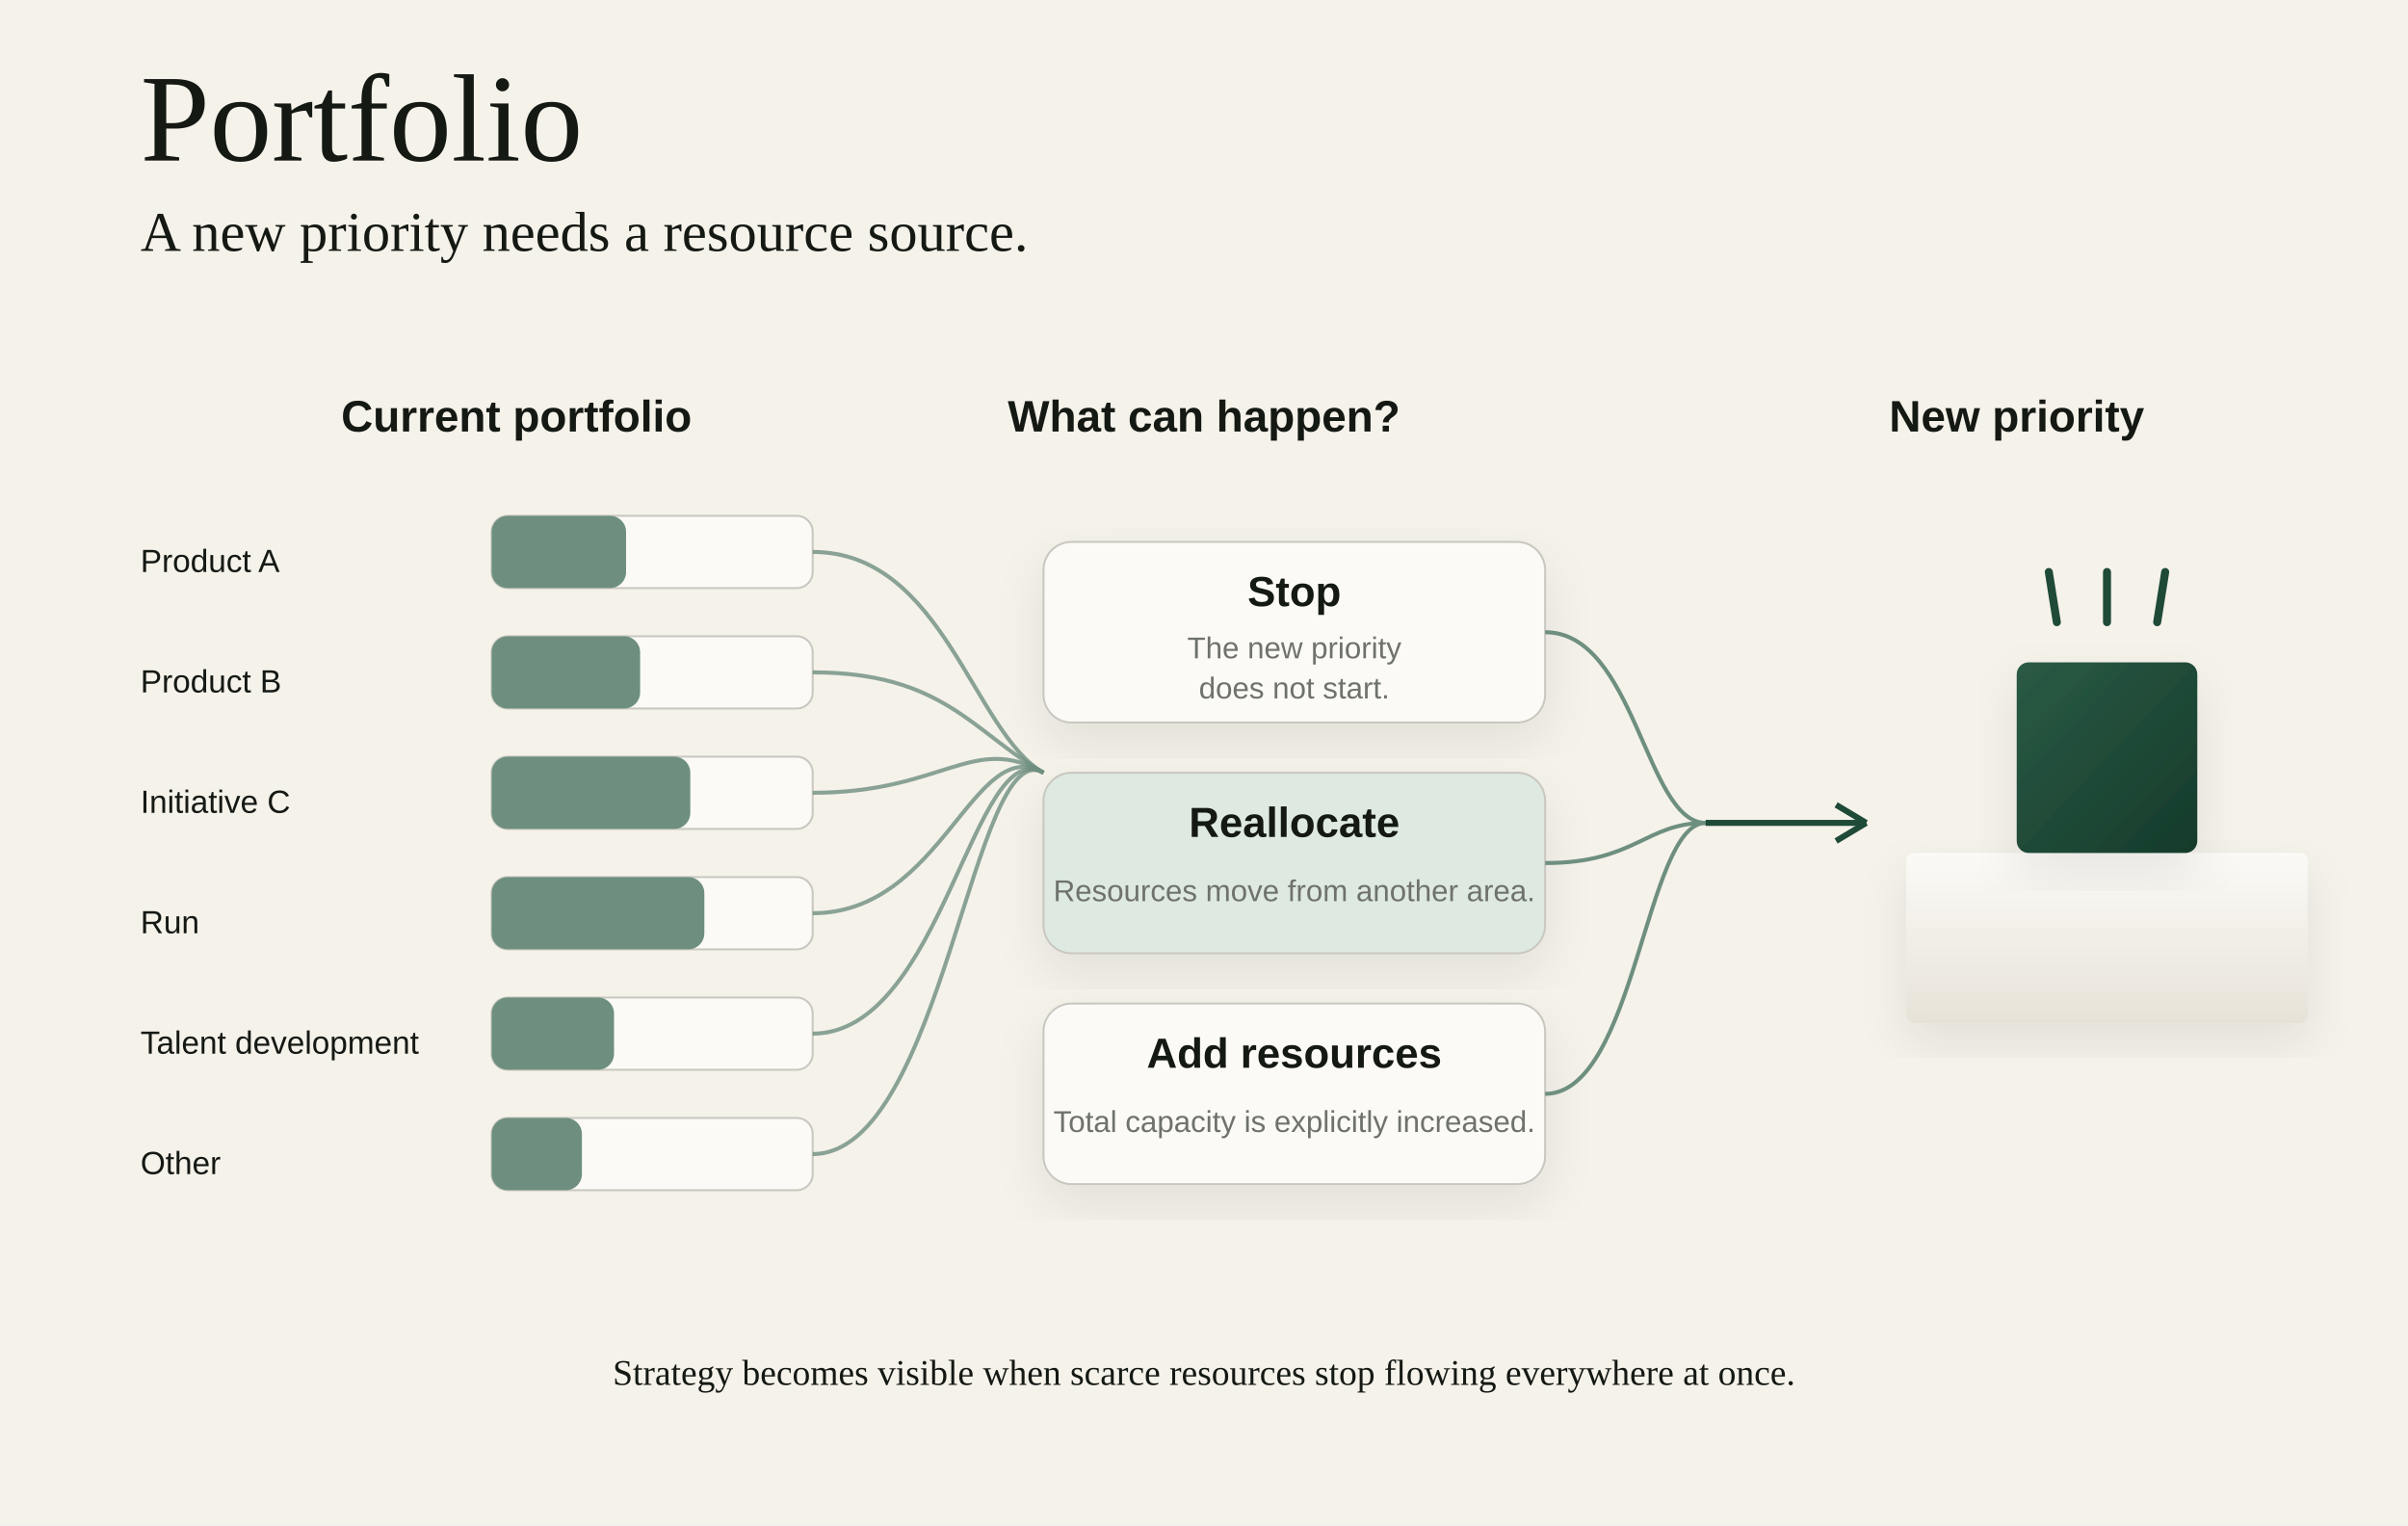
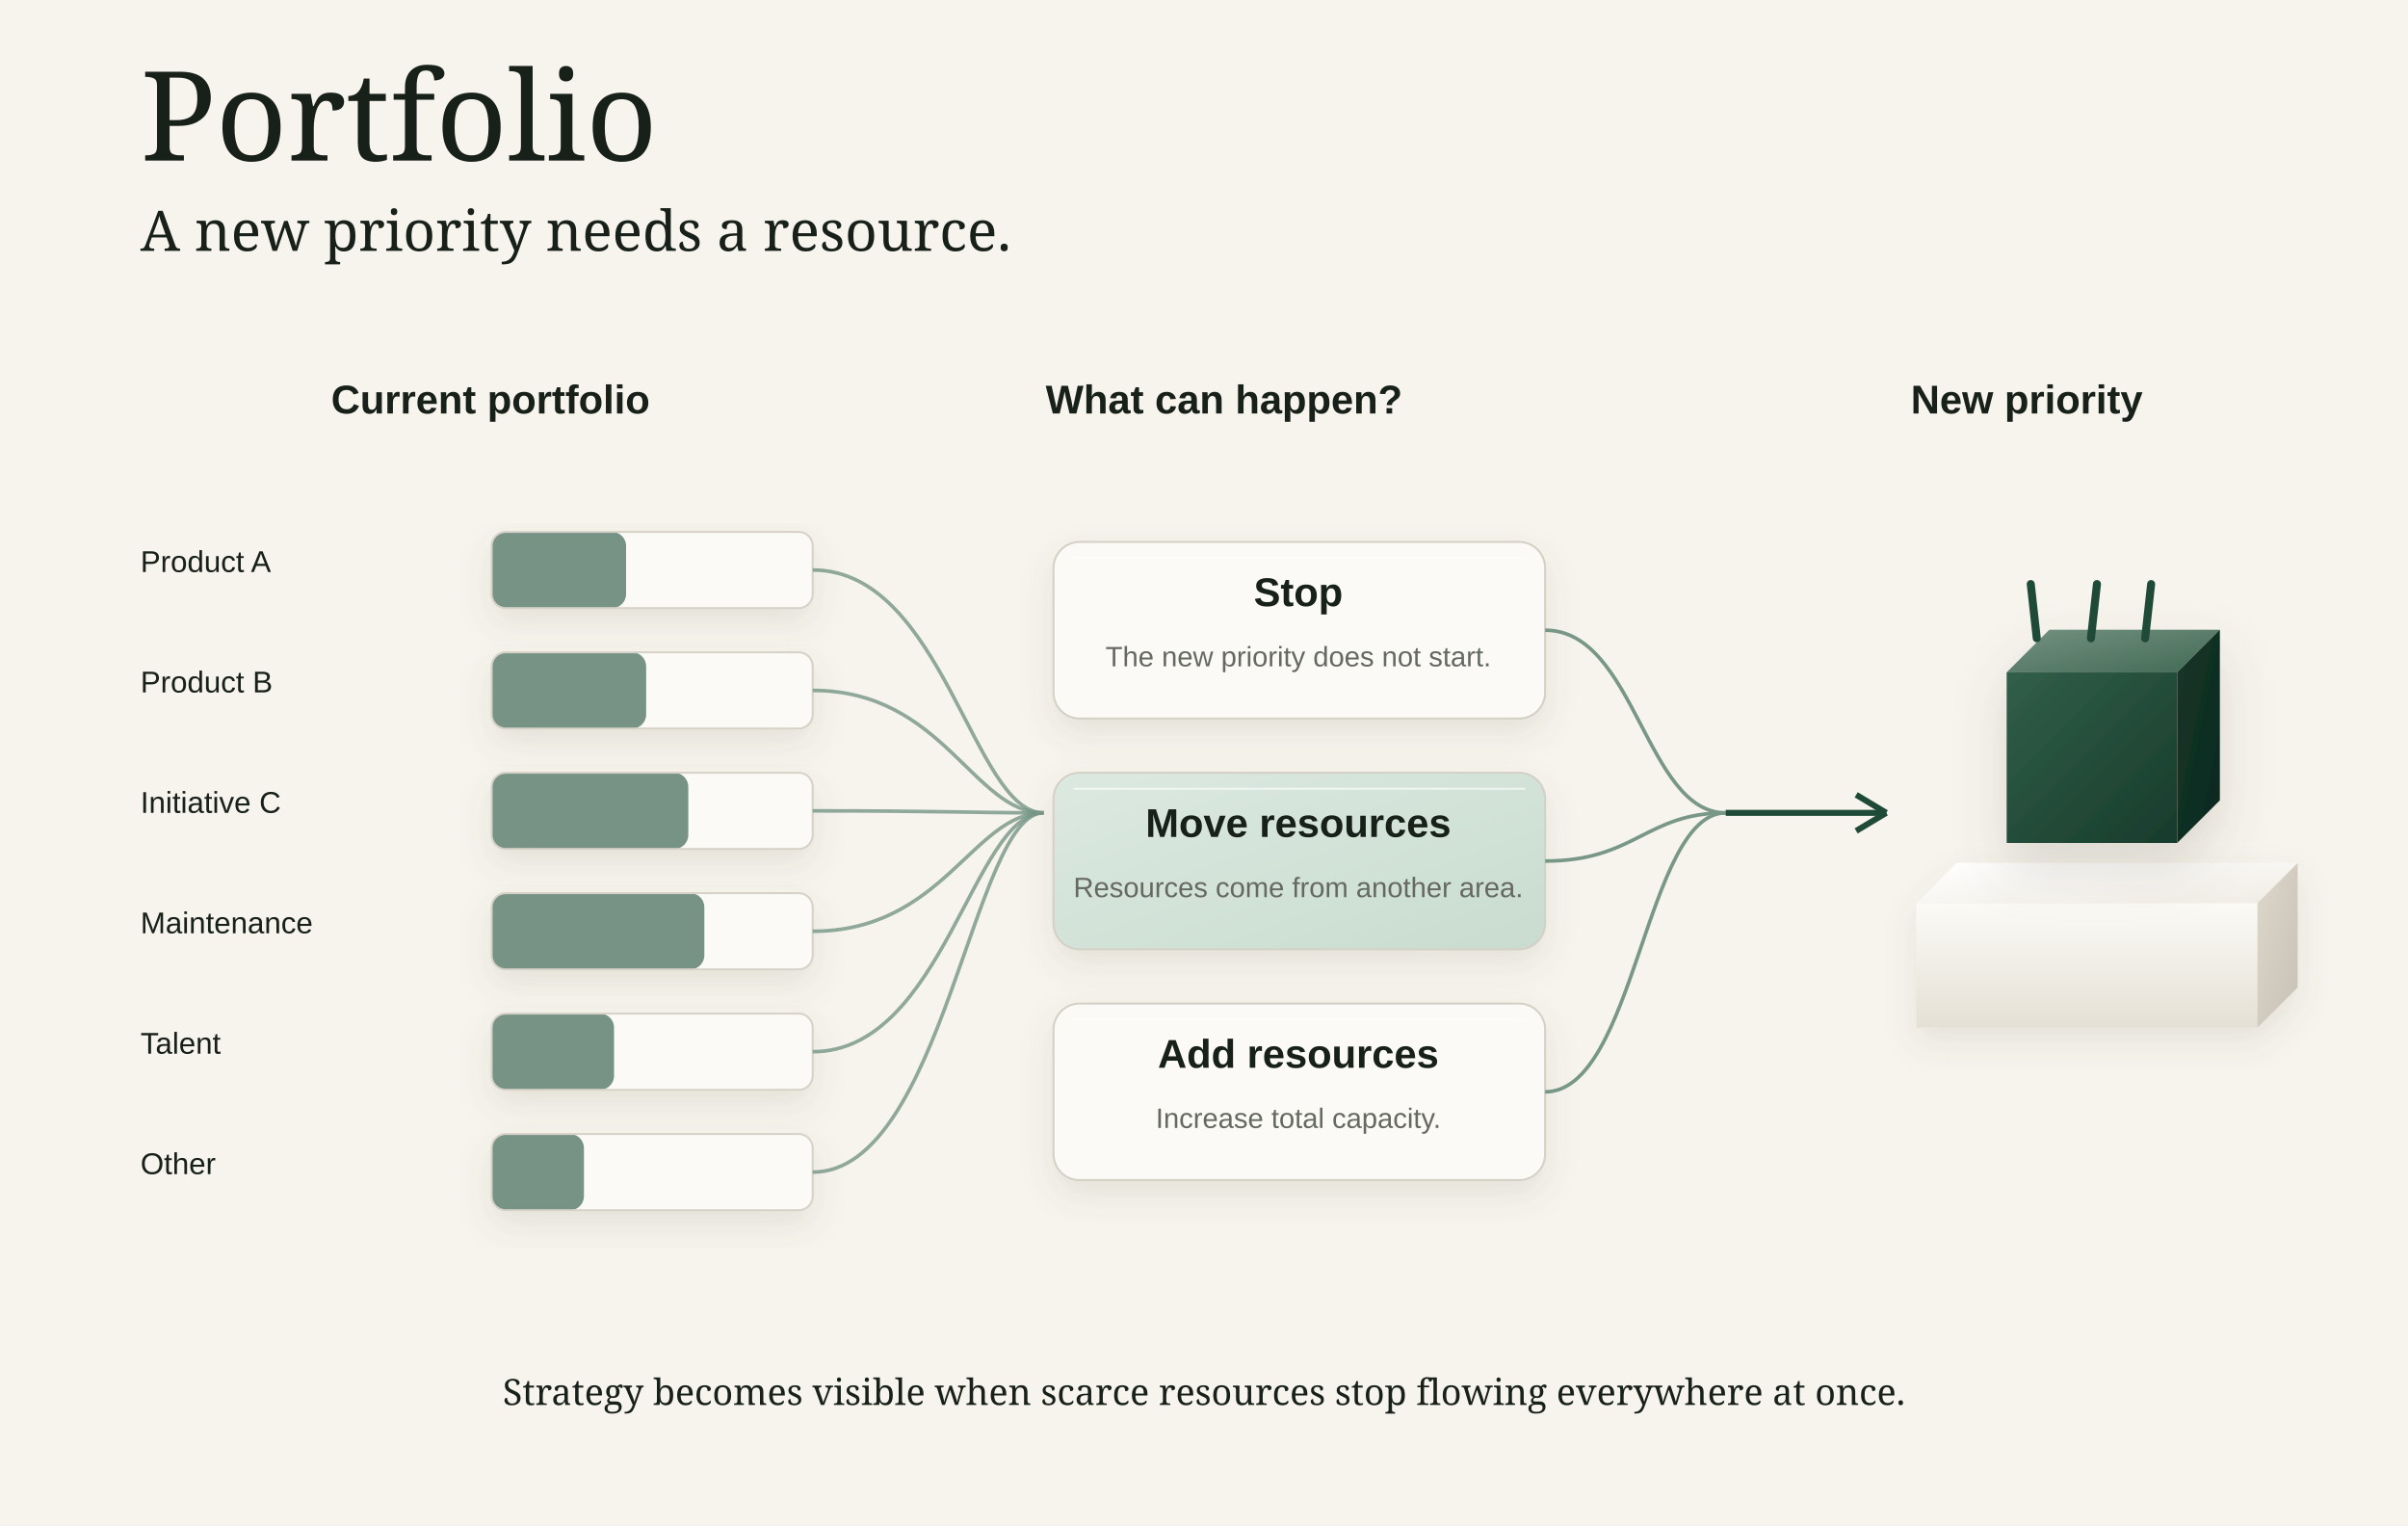
- <svg xmlns="http://www.w3.org/2000/svg" width="1200" height="760" viewBox="0 0 1200 760" role="img" aria-labelledby="title desc">
+ <svg xmlns="http://www.w3.org/2000/svg" width="1200" height="760" viewBox="0 0 1200 760" role="img">
  <defs>
-     <filter id="shadow" x="-20%" y="-20%" width="140%" height="140%">
-       <feDropShadow dx="0" dy="10" stdDeviation="12" flood-color="#000" flood-opacity=".08" />
+     <filter id="shadow" x="-30%" y="-30%" width="160%" height="180%">
+       <feDropShadow dx="0" dy="12" stdDeviation="13" flood-color="#6B645A" flood-opacity=".20" />
    </filter>
-     <linearGradient id="gGreen" x1="0" y1="0" x2="1" y2="1">
-       <stop offset="0" stop-color="#2A5B45" />
-       <stop offset="1" stop-color="#153A2B" />
+     <filter id="softshadow" x="-30%" y="-30%" width="160%" height="180%">
+       <feDropShadow dx="0" dy="7" stdDeviation="8" flood-color="#6B645A" flood-opacity=".13" />
+     </filter>
+     <linearGradient id="greenFront" x1="0" y1="0" x2="1" y2="1">
+       <stop offset="0" stop-color="#315F49" />
+       <stop offset="1" stop-color="#173B2C" />
    </linearGradient>
-     <linearGradient id="gSoft" x1="0" y1="0" x2="0" y2="1">
+     <linearGradient id="greenSide" x1="0" y1="0" x2="1" y2="1">
+       <stop offset="0" stop-color="#153628" />
+       <stop offset="1" stop-color="#0D291E" />
+     </linearGradient>
+     <linearGradient id="greenTop" x1="0" y1="0" x2="1" y2="1">
+       <stop offset="0" stop-color="#749180" />
+       <stop offset="1" stop-color="#426A55" />
+     </linearGradient>
+     <linearGradient id="stoneFront" x1="0" y1="0" x2="0" y2="1">
      <stop offset="0" stop-color="#FBFAF6" />
-       <stop offset="1" stop-color="#E7E2D8" />
+       <stop offset="1" stop-color="#E5E0D5" />
    </linearGradient>
+     <linearGradient id="stoneTop" x1="0" y1="0" x2="1" y2="1">
+       <stop offset="0" stop-color="#FFFFFF" />
+       <stop offset="1" stop-color="#F0ECE4" />
+     </linearGradient>
+     <linearGradient id="stoneSide" x1="0" y1="0" x2="1" y2="1">
+       <stop offset="0" stop-color="#DDD7CC" />
+       <stop offset="1" stop-color="#C8C1B5" />
+     </linearGradient>
+     <linearGradient id="sage" x1="0" y1="0" x2="1" y2="1">
+       <stop offset="0" stop-color="#DCE9E1" />
+       <stop offset="1" stop-color="#C9DCCF" />
+     </linearGradient>
+     <pattern id="marble" width="54" height="54" patternUnits="userSpaceOnUse">
+       <rect width="54" height="54" fill="#234936" />
+       <path d="M-8 39 C8 24,12 8,30 -4 M12 60 C26 46,31 28,58 18 M-5 14 C9 19,18 24,27 38" fill="none" stroke="#8BA394" stroke-width="2" opacity=".45" />
+       <path d="M4 46 C18 36,25 16,43 5 M30 58 C36 42,47 34,62 31" fill="none" stroke="#C7D0C8" stroke-width="1" opacity=".3" />
+     </pattern>
  </defs>
-   <rect width="1200" height="760" fill="#F5F2EA" />
-   <text x="70" y="80" font-family="Georgia, 'Times New Roman', serif" font-size="62" fill="#151914">Portfolio</text>
-   <text x="70" y="125" font-family="Georgia, 'Times New Roman', serif" font-size="28" fill="#151914">A new priority needs a resource source.</text>
-   <text x="170" y="215" font-family="Arial, Helvetica, sans-serif" font-size="22" font-weight="700" fill="#151914">Current portfolio</text>
-   <text x="600" y="215" font-family="Arial, Helvetica, sans-serif" font-size="22" font-weight="700" fill="#151914" text-anchor="middle">What can happen?</text>
-   <text x="1005" y="215" font-family="Arial, Helvetica, sans-serif" font-size="22" font-weight="700" fill="#151914" text-anchor="middle">New priority</text>
-   <text x="70" y="285" font-family="Arial, Helvetica, sans-serif" font-size="16" fill="#151914">Product A</text>
-   <rect x="245" y="257" width="160" height="36" rx="8" fill="#FBFAF6" stroke="#C9C8C0" />
-   <rect x="245" y="257" width="67" height="36" rx="8" fill="#6E8F7F" />
-   <path d="M405 275 C470 275,485 365,520 385" stroke="#6E8F7F" stroke-width="2" fill="none" opacity=".8" />
-   <text x="70" y="345" font-family="Arial, Helvetica, sans-serif" font-size="16" fill="#151914">Product B</text>
-   <rect x="245" y="317" width="160" height="36" rx="8" fill="#FBFAF6" stroke="#C9C8C0" />
-   <rect x="245" y="317" width="74" height="36" rx="8" fill="#6E8F7F" />
-   <path d="M405 335 C470 335,485 365,520 385" stroke="#6E8F7F" stroke-width="2" fill="none" opacity=".8" />
-   <text x="70" y="405" font-family="Arial, Helvetica, sans-serif" font-size="16" fill="#151914">Initiative C</text>
-   <rect x="245" y="377" width="160" height="36" rx="8" fill="#FBFAF6" stroke="#C9C8C0" />
-   <rect x="245" y="377" width="99" height="36" rx="8" fill="#6E8F7F" />
-   <path d="M405 395 C470 395,485 365,520 385" stroke="#6E8F7F" stroke-width="2" fill="none" opacity=".8" />
-   <text x="70" y="465" font-family="Arial, Helvetica, sans-serif" font-size="16" fill="#151914">Run</text>
-   <rect x="245" y="437" width="160" height="36" rx="8" fill="#FBFAF6" stroke="#C9C8C0" />
-   <rect x="245" y="437" width="106" height="36" rx="8" fill="#6E8F7F" />
-   <path d="M405 455 C470 455,485 365,520 385" stroke="#6E8F7F" stroke-width="2" fill="none" opacity=".8" />
-   <text x="70" y="525" font-family="Arial, Helvetica, sans-serif" font-size="16" fill="#151914">Talent development</text>
-   <rect x="245" y="497" width="160" height="36" rx="8" fill="#FBFAF6" stroke="#C9C8C0" />
-   <rect x="245" y="497" width="61" height="36" rx="8" fill="#6E8F7F" />
-   <path d="M405 515 C470 515,485 365,520 385" stroke="#6E8F7F" stroke-width="2" fill="none" opacity=".8" />
-   <text x="70" y="585" font-family="Arial, Helvetica, sans-serif" font-size="16" fill="#151914">Other</text>
-   <rect x="245" y="557" width="160" height="36" rx="8" fill="#FBFAF6" stroke="#C9C8C0" />
-   <rect x="245" y="557" width="45" height="36" rx="8" fill="#6E8F7F" />
-   <path d="M405 575 C470 575,485 365,520 385" stroke="#6E8F7F" stroke-width="2" fill="none" opacity=".8" />
-   <rect x="520" y="270" width="250" height="90" rx="14" fill="#FBFAF6" stroke="#C9C8C0" filter="url(#shadow)" />
-   <text x="645" y="302" font-family="Arial, Helvetica, sans-serif" font-size="21" font-weight="700" fill="#151914" text-anchor="middle">Stop</text>
-   <text x="645" y="328" font-family="Arial, Helvetica, sans-serif" font-size="15" fill="#6F726C" text-anchor="middle">The new priority</text>
-   <text x="645" y="348" font-family="Arial, Helvetica, sans-serif" font-size="15" fill="#6F726C" text-anchor="middle">does not start.</text>
-   <path d="M770 315 C815 315,820 410,850 410" stroke="#6E8F7F" stroke-width="2" fill="none" />
-   <rect x="520" y="385" width="250" height="90" rx="14" fill="#DDE9E1" stroke="#C9C8C0" filter="url(#shadow)" />
-   <text x="645" y="417" font-family="Arial, Helvetica, sans-serif" font-size="21" font-weight="700" fill="#151914" text-anchor="middle">Reallocate</text>
-   <text x="645" y="449" font-family="Arial, Helvetica, sans-serif" font-size="15" fill="#6F726C" text-anchor="middle">Resources move from another area.</text>
-   <path d="M770 430 C815 430,820 410,850 410" stroke="#6E8F7F" stroke-width="2" fill="none" />
-   <rect x="520" y="500" width="250" height="90" rx="14" fill="#FBFAF6" stroke="#C9C8C0" filter="url(#shadow)" />
-   <text x="645" y="532" font-family="Arial, Helvetica, sans-serif" font-size="21" font-weight="700" fill="#151914" text-anchor="middle">Add resources</text>
-   <text x="645" y="564" font-family="Arial, Helvetica, sans-serif" font-size="15" fill="#6F726C" text-anchor="middle">Total capacity is explicitly increased.</text>
-   <path d="M770 545 C815 545,820 410,850 410" stroke="#6E8F7F" stroke-width="2" fill="none" />
-   <line x1="850" y1="410" x2="930" y2="410" stroke="#1F4A38" stroke-width="3" />
-   <path d="M930 410 l-15 -9 M930 410 l-15 9" stroke="#1F4A38" stroke-width="3" fill="none" />
-   <rect x="950" y="425" width="200" height="85" rx="4" fill="url(#gSoft)" filter="url(#shadow)" />
-   <rect x="1005" y="330" width="90" height="95" rx="6" fill="url(#gGreen)" filter="url(#shadow)" />
-   <line x1="1025" y1="310" x2="1021" y2="285" stroke="#1F4A38" stroke-width="4" stroke-linecap="round" />
-   <line x1="1050" y1="310" x2="1050" y2="285" stroke="#1F4A38" stroke-width="4" stroke-linecap="round" />
-   <line x1="1075" y1="310" x2="1079" y2="285" stroke="#1F4A38" stroke-width="4" stroke-linecap="round" />
-   <text x="600" y="690" font-family="Georgia, 'Times New Roman', serif" font-size="18" fill="#151914" text-anchor="middle">Strategy becomes visible when scarce resources stop flowing everywhere at once.</text>
+   <rect width="1200" height="760" fill="#F7F4ED" />
+   <text x="70" y="80" font-family="Georgia,serif" font-size="62" fill="#172019">Portfolio</text>
+   <text x="70" y="125" font-family="Georgia,serif" font-size="28" fill="#172019">A new priority needs a resource.</text>
+   <text x="165" y="206" font-family="Arial" font-size="20" font-weight="700" fill="#172019">Current portfolio</text>
+   <text x="610" y="206" font-family="Arial" font-size="20" font-weight="700" fill="#172019" text-anchor="middle">What can happen?</text>
+   <text x="1010" y="206" font-family="Arial" font-size="20" font-weight="700" fill="#172019" text-anchor="middle">New priority</text>
+   <text x="70" y="285" font-family="Arial" font-size="15" fill="#172019">Product A</text>
+   <g filter="url(#softshadow)">
+     <rect x="245" y="265" width="160" height="38" rx="7" fill="#FBFAF6" />
+     <rect x="245" y="265" width="67" height="38" rx="7" fill="#769386" />
+     <rect x="245" y="265" width="160" height="38" rx="7" fill="none" stroke="#D7D2C8" />
+   </g>
+   <path d="M405 284 C470 284,485 405,520 405" stroke="#789786" stroke-width="1.8" fill="none" opacity=".82" />
+   <text x="70" y="345" font-family="Arial" font-size="15" fill="#172019">Product B</text>
+   <g filter="url(#softshadow)">
+     <rect x="245" y="325" width="160" height="38" rx="7" fill="#FBFAF6" />
+     <rect x="245" y="325" width="77" height="38" rx="7" fill="#769386" />
+     <rect x="245" y="325" width="160" height="38" rx="7" fill="none" stroke="#D7D2C8" />
+   </g>
+   <path d="M405 344 C470 344,485 405,520 405" stroke="#789786" stroke-width="1.8" fill="none" opacity=".82" />
+   <text x="70" y="405" font-family="Arial" font-size="15" fill="#172019">Initiative C</text>
+   <g filter="url(#softshadow)">
+     <rect x="245" y="385" width="160" height="38" rx="7" fill="#FBFAF6" />
+     <rect x="245" y="385" width="98" height="38" rx="7" fill="#769386" />
+     <rect x="245" y="385" width="160" height="38" rx="7" fill="none" stroke="#D7D2C8" />
+   </g>
+   <path d="M405 404 C470 404,485 405,520 405" stroke="#789786" stroke-width="1.8" fill="none" opacity=".82" />
+   <text x="70" y="465" font-family="Arial" font-size="15" fill="#172019">Maintenance</text>
+   <g filter="url(#softshadow)">
+     <rect x="245" y="445" width="160" height="38" rx="7" fill="#FBFAF6" />
+     <rect x="245" y="445" width="106" height="38" rx="7" fill="#769386" />
+     <rect x="245" y="445" width="160" height="38" rx="7" fill="none" stroke="#D7D2C8" />
+   </g>
+   <path d="M405 464 C470 464,485 405,520 405" stroke="#789786" stroke-width="1.8" fill="none" opacity=".82" />
+   <text x="70" y="525" font-family="Arial" font-size="15" fill="#172019">Talent</text>
+   <g filter="url(#softshadow)">
+     <rect x="245" y="505" width="160" height="38" rx="7" fill="#FBFAF6" />
+     <rect x="245" y="505" width="61" height="38" rx="7" fill="#769386" />
+     <rect x="245" y="505" width="160" height="38" rx="7" fill="none" stroke="#D7D2C8" />
+   </g>
+   <path d="M405 524 C470 524,485 405,520 405" stroke="#789786" stroke-width="1.8" fill="none" opacity=".82" />
+   <text x="70" y="585" font-family="Arial" font-size="15" fill="#172019">Other</text>
+   <g filter="url(#softshadow)">
+     <rect x="245" y="565" width="160" height="38" rx="7" fill="#FBFAF6" />
+     <rect x="245" y="565" width="46" height="38" rx="7" fill="#769386" />
+     <rect x="245" y="565" width="160" height="38" rx="7" fill="none" stroke="#D7D2C8" />
+   </g>
+   <path d="M405 584 C470 584,485 405,520 405" stroke="#789786" stroke-width="1.8" fill="none" opacity=".82" />
+   <g filter="url(#softshadow)">
+     <rect x="525" y="270" width="245" height="88" rx="13" fill="#FBFAF6" stroke="#D5D0C6" />
+     <path d="M535 278 h225" stroke="#fff" opacity=".6" />
+   </g>
+   <text x="647" y="302" font-family="Arial" font-size="20" font-weight="700" fill="#172019" text-anchor="middle">Stop</text>
+   <text x="647" y="332" font-family="Arial" font-size="14" fill="#656961" text-anchor="middle">The new priority does not start.</text>
+   <path d="M770 314 C815 314,820 405,860 405" stroke="#789786" stroke-width="1.8" fill="none" />
+   <g filter="url(#softshadow)">
+     <rect x="525" y="385" width="245" height="88" rx="13" fill="url(#sage)" stroke="#D5D0C6" />
+     <path d="M535 393 h225" stroke="#fff" opacity=".6" />
+   </g>
+   <text x="647" y="417" font-family="Arial" font-size="20" font-weight="700" fill="#172019" text-anchor="middle">Move resources</text>
+   <text x="647" y="447" font-family="Arial" font-size="14" fill="#656961" text-anchor="middle">Resources come from another area.</text>
+   <path d="M770 429 C815 429,820 405,860 405" stroke="#789786" stroke-width="1.8" fill="none" />
+   <g filter="url(#softshadow)">
+     <rect x="525" y="500" width="245" height="88" rx="13" fill="#FBFAF6" stroke="#D5D0C6" />
+     <path d="M535 508 h225" stroke="#fff" opacity=".6" />
+   </g>
+   <text x="647" y="532" font-family="Arial" font-size="20" font-weight="700" fill="#172019" text-anchor="middle">Add resources</text>
+   <text x="647" y="562" font-family="Arial" font-size="14" fill="#656961" text-anchor="middle">Increase total capacity.</text>
+   <path d="M770 544 C815 544,820 405,860 405" stroke="#789786" stroke-width="1.8" fill="none" />
+   <line x1="860" y1="405" x2="940" y2="405" stroke="#1F4A38" stroke-width="3" />
+   <path d="M940 405 l-15 -9 M940 405 l-15 9" stroke="#1F4A38" stroke-width="3" fill="none" />
+   <g filter="url(#softshadow)">
+     <polygon points="955,450 1125,450 1145,430 975,430" fill="url(#stoneTop)" />
+     <polygon points="955,450 1125,450 1125,512 955,512" fill="url(#stoneFront)" />
+     <polygon points="1125,450 1145,430 1145,492 1125,512" fill="url(#stoneSide)" />
+   </g>
+   <g filter="url(#shadow)">
+     <polygon points="1000,335 1085,335 1106.25,313.75 1021.25,313.75" fill="url(#greenTop)" />
+     <polygon points="1000,335 1085,335 1085,420 1000,420" fill="url(#greenFront)" />
+     <polygon points="1085,335 1106.25,313.75 1106.25,398.75 1085,420" fill="url(#greenSide)" />
+   </g>
+   <line x1="1015" y1="318" x2="1012" y2="291" stroke="#1F4A38" stroke-width="4" stroke-linecap="round" />
+   <line x1="1042" y1="318" x2="1045" y2="291" stroke="#1F4A38" stroke-width="4" stroke-linecap="round" />
+   <line x1="1069" y1="318" x2="1072" y2="291" stroke="#1F4A38" stroke-width="4" stroke-linecap="round" />
+   <text x="600" y="700" font-family="Georgia,serif" font-size="18" fill="#172019" text-anchor="middle">Strategy becomes visible when scarce resources stop flowing everywhere at once.</text>
</svg>
